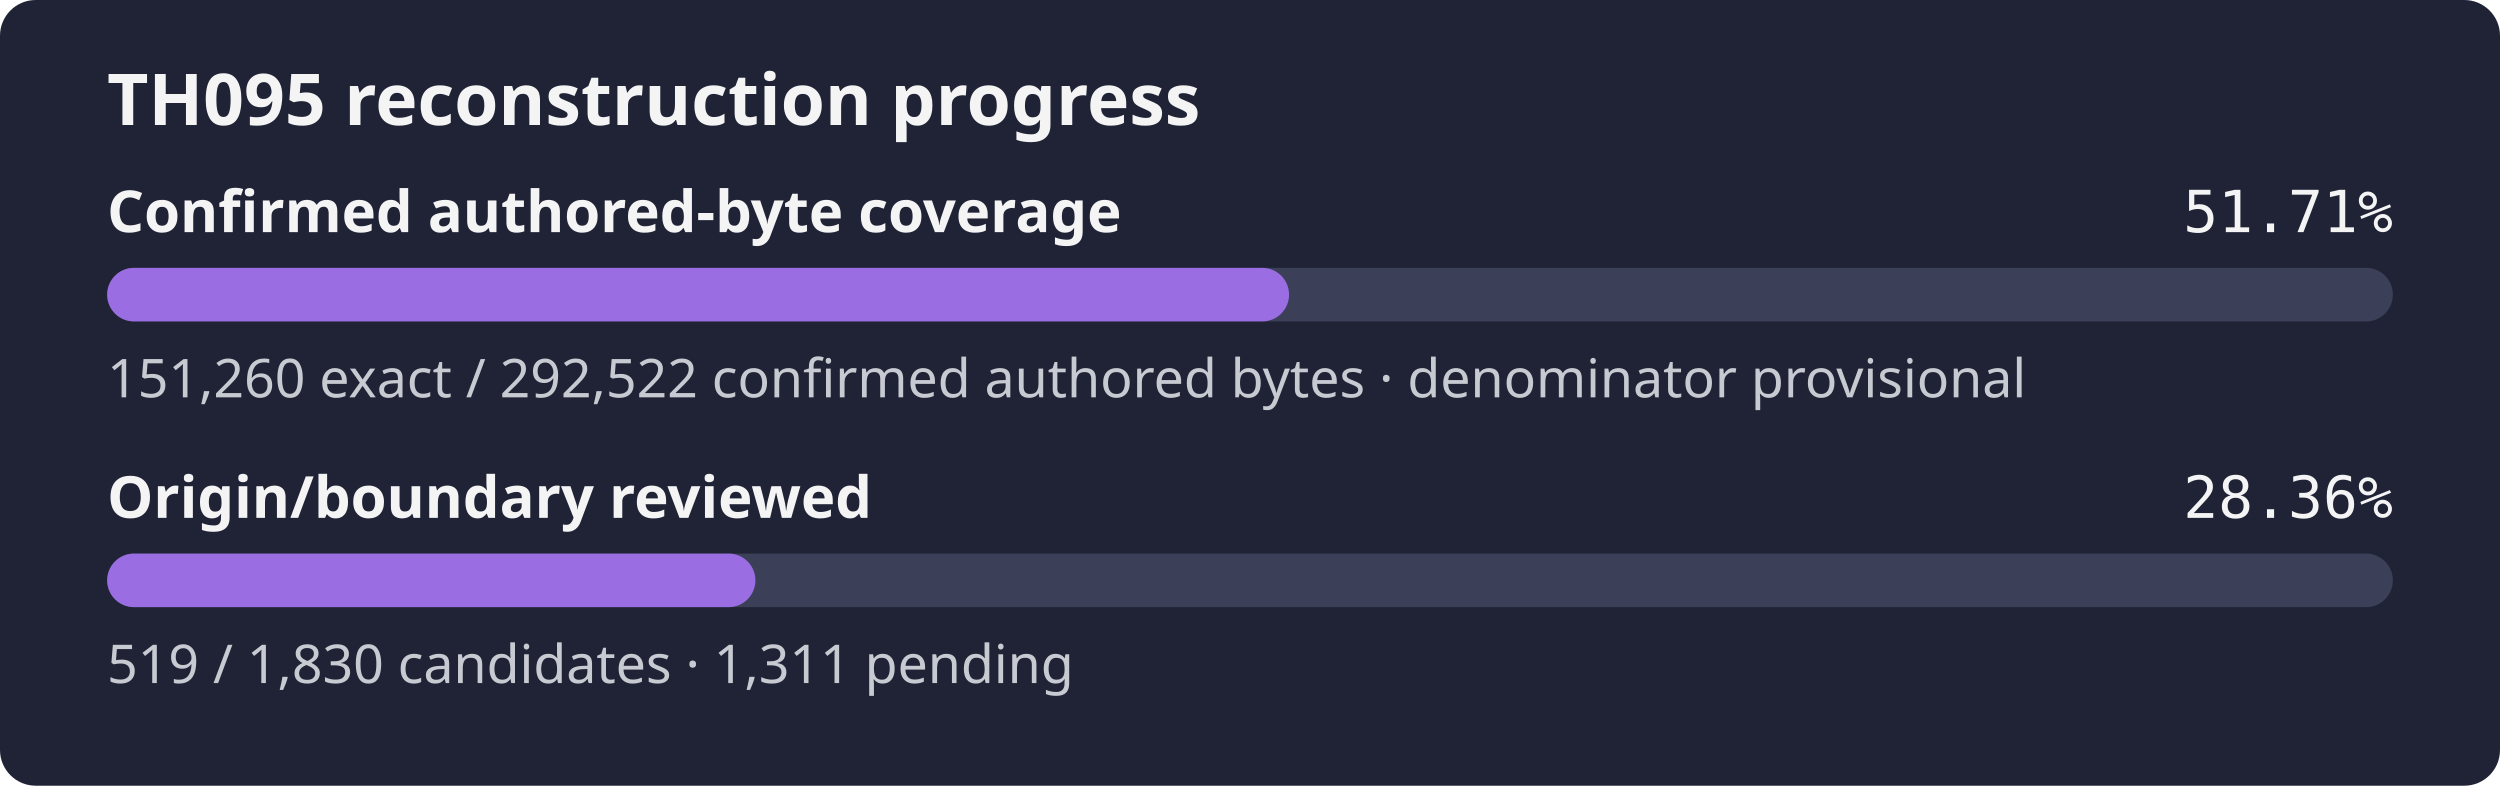
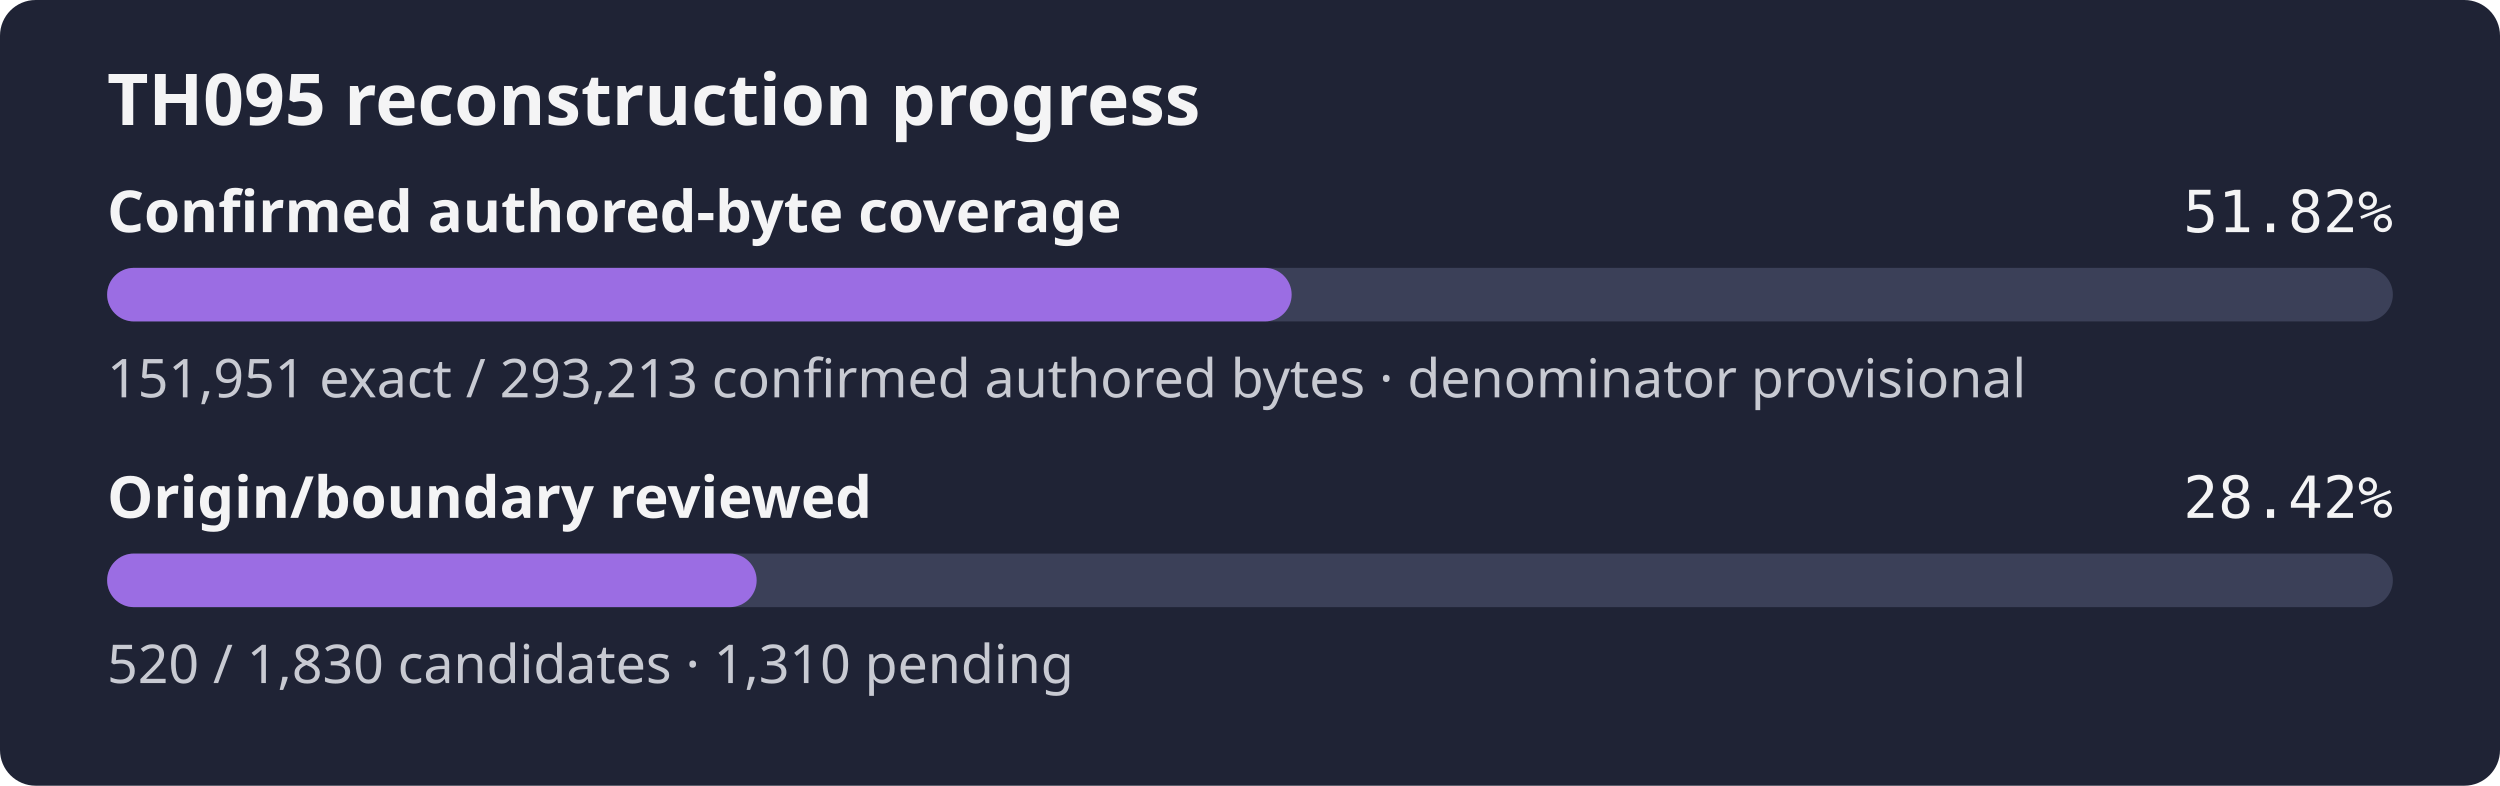
- <svg xmlns="http://www.w3.org/2000/svg" width="560" height="176" role="img" aria-label="TH095 reconstruction progress: 51.71% of the confirmed authored-byte set is exact, origin review 28.36%">
+ <svg xmlns="http://www.w3.org/2000/svg" width="560" height="176" role="img" aria-label="TH095 reconstruction progress: 51.82% of the confirmed authored-byte set is exact, origin review 28.42%">
  <rect width="560" height="176" rx="8" fill="#1f2335" />
  <text x="24" y="28" fill="#f4f4f5" font-family="sans-serif" font-size="16" font-weight="600">TH095 reconstruction progress</text>
  <text x="24" y="52" fill="#f4f4f5" font-family="sans-serif" font-size="13" font-weight="600">Confirmed authored-byte coverage</text>
-   <text x="536" y="52" fill="#f4f4f5" text-anchor="end" font-family="monospace" font-size="13">51.71%</text>
+   <text x="536" y="52" fill="#f4f4f5" text-anchor="end" font-family="monospace" font-size="13">51.82%</text>
  <rect x="24" y="60" width="512" height="12" rx="6" fill="#3b4058" />
-   <rect x="24" y="60" width="264.75" height="12" rx="6" fill="#9b6de3" />
-   <text x="24" y="89" fill="#c8cad2" font-family="sans-serif" font-size="12">151,260 exact / 292,522 confirmed authored bytes · denominator provisional</text>
+   <rect x="24" y="60" width="265.33" height="12" rx="6" fill="#9b6de3" />
+   <text x="24" y="89" fill="#c8cad2" font-family="sans-serif" font-size="12">151,951 exact / 293,213 confirmed authored bytes · denominator provisional</text>
  <text x="24" y="116" fill="#f4f4f5" font-family="sans-serif" font-size="13" font-weight="600">Origin/boundary reviewed</text>
-   <text x="536" y="116" fill="#f4f4f5" text-anchor="end" font-family="monospace" font-size="13">28.36%</text>
+   <text x="536" y="116" fill="#f4f4f5" text-anchor="end" font-family="monospace" font-size="13">28.42%</text>
  <rect x="24" y="124" width="512" height="12" rx="6" fill="#3b4058" />
-   <rect x="24" y="124" width="145.21" height="12" rx="6" fill="#9b6de3" />
-   <text x="24" y="153" fill="#c8cad2" font-family="sans-serif" font-size="12">519 / 1,830 candidates · 1,311 pending</text>
+   <rect x="24" y="124" width="145.49" height="12" rx="6" fill="#9b6de3" />
+   <text x="24" y="153" fill="#c8cad2" font-family="sans-serif" font-size="12">520 / 1,830 candidates · 1,310 pending</text>
</svg>
